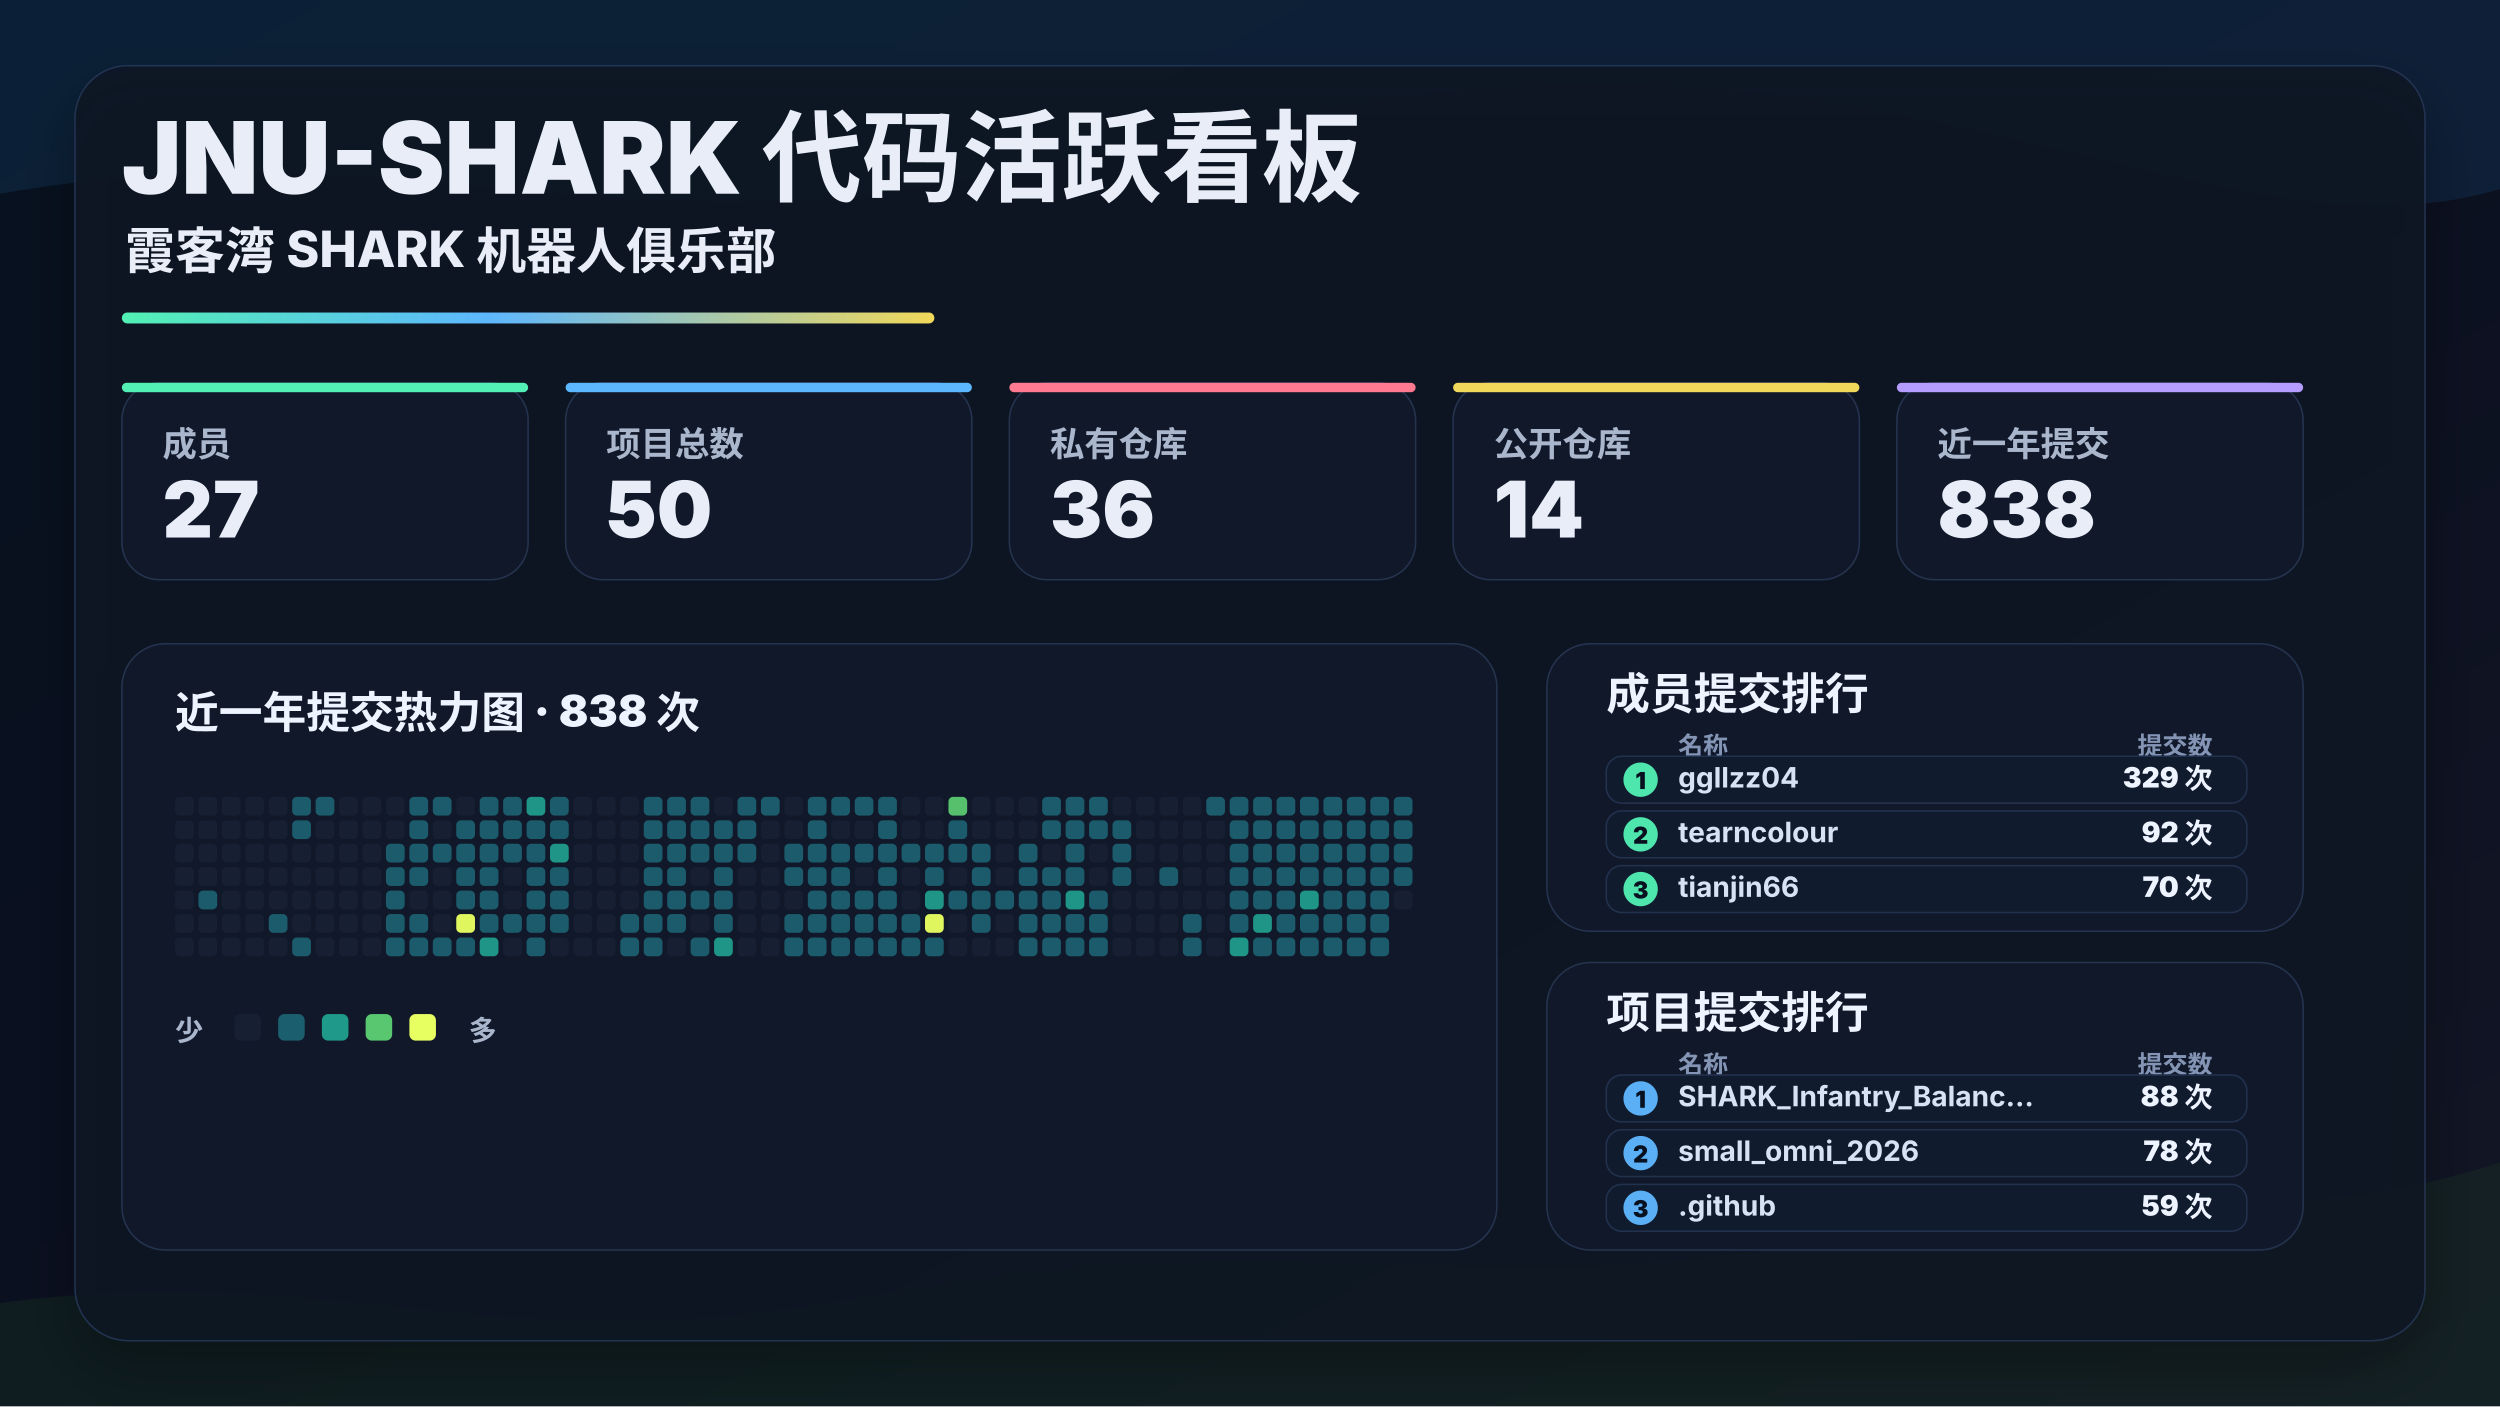
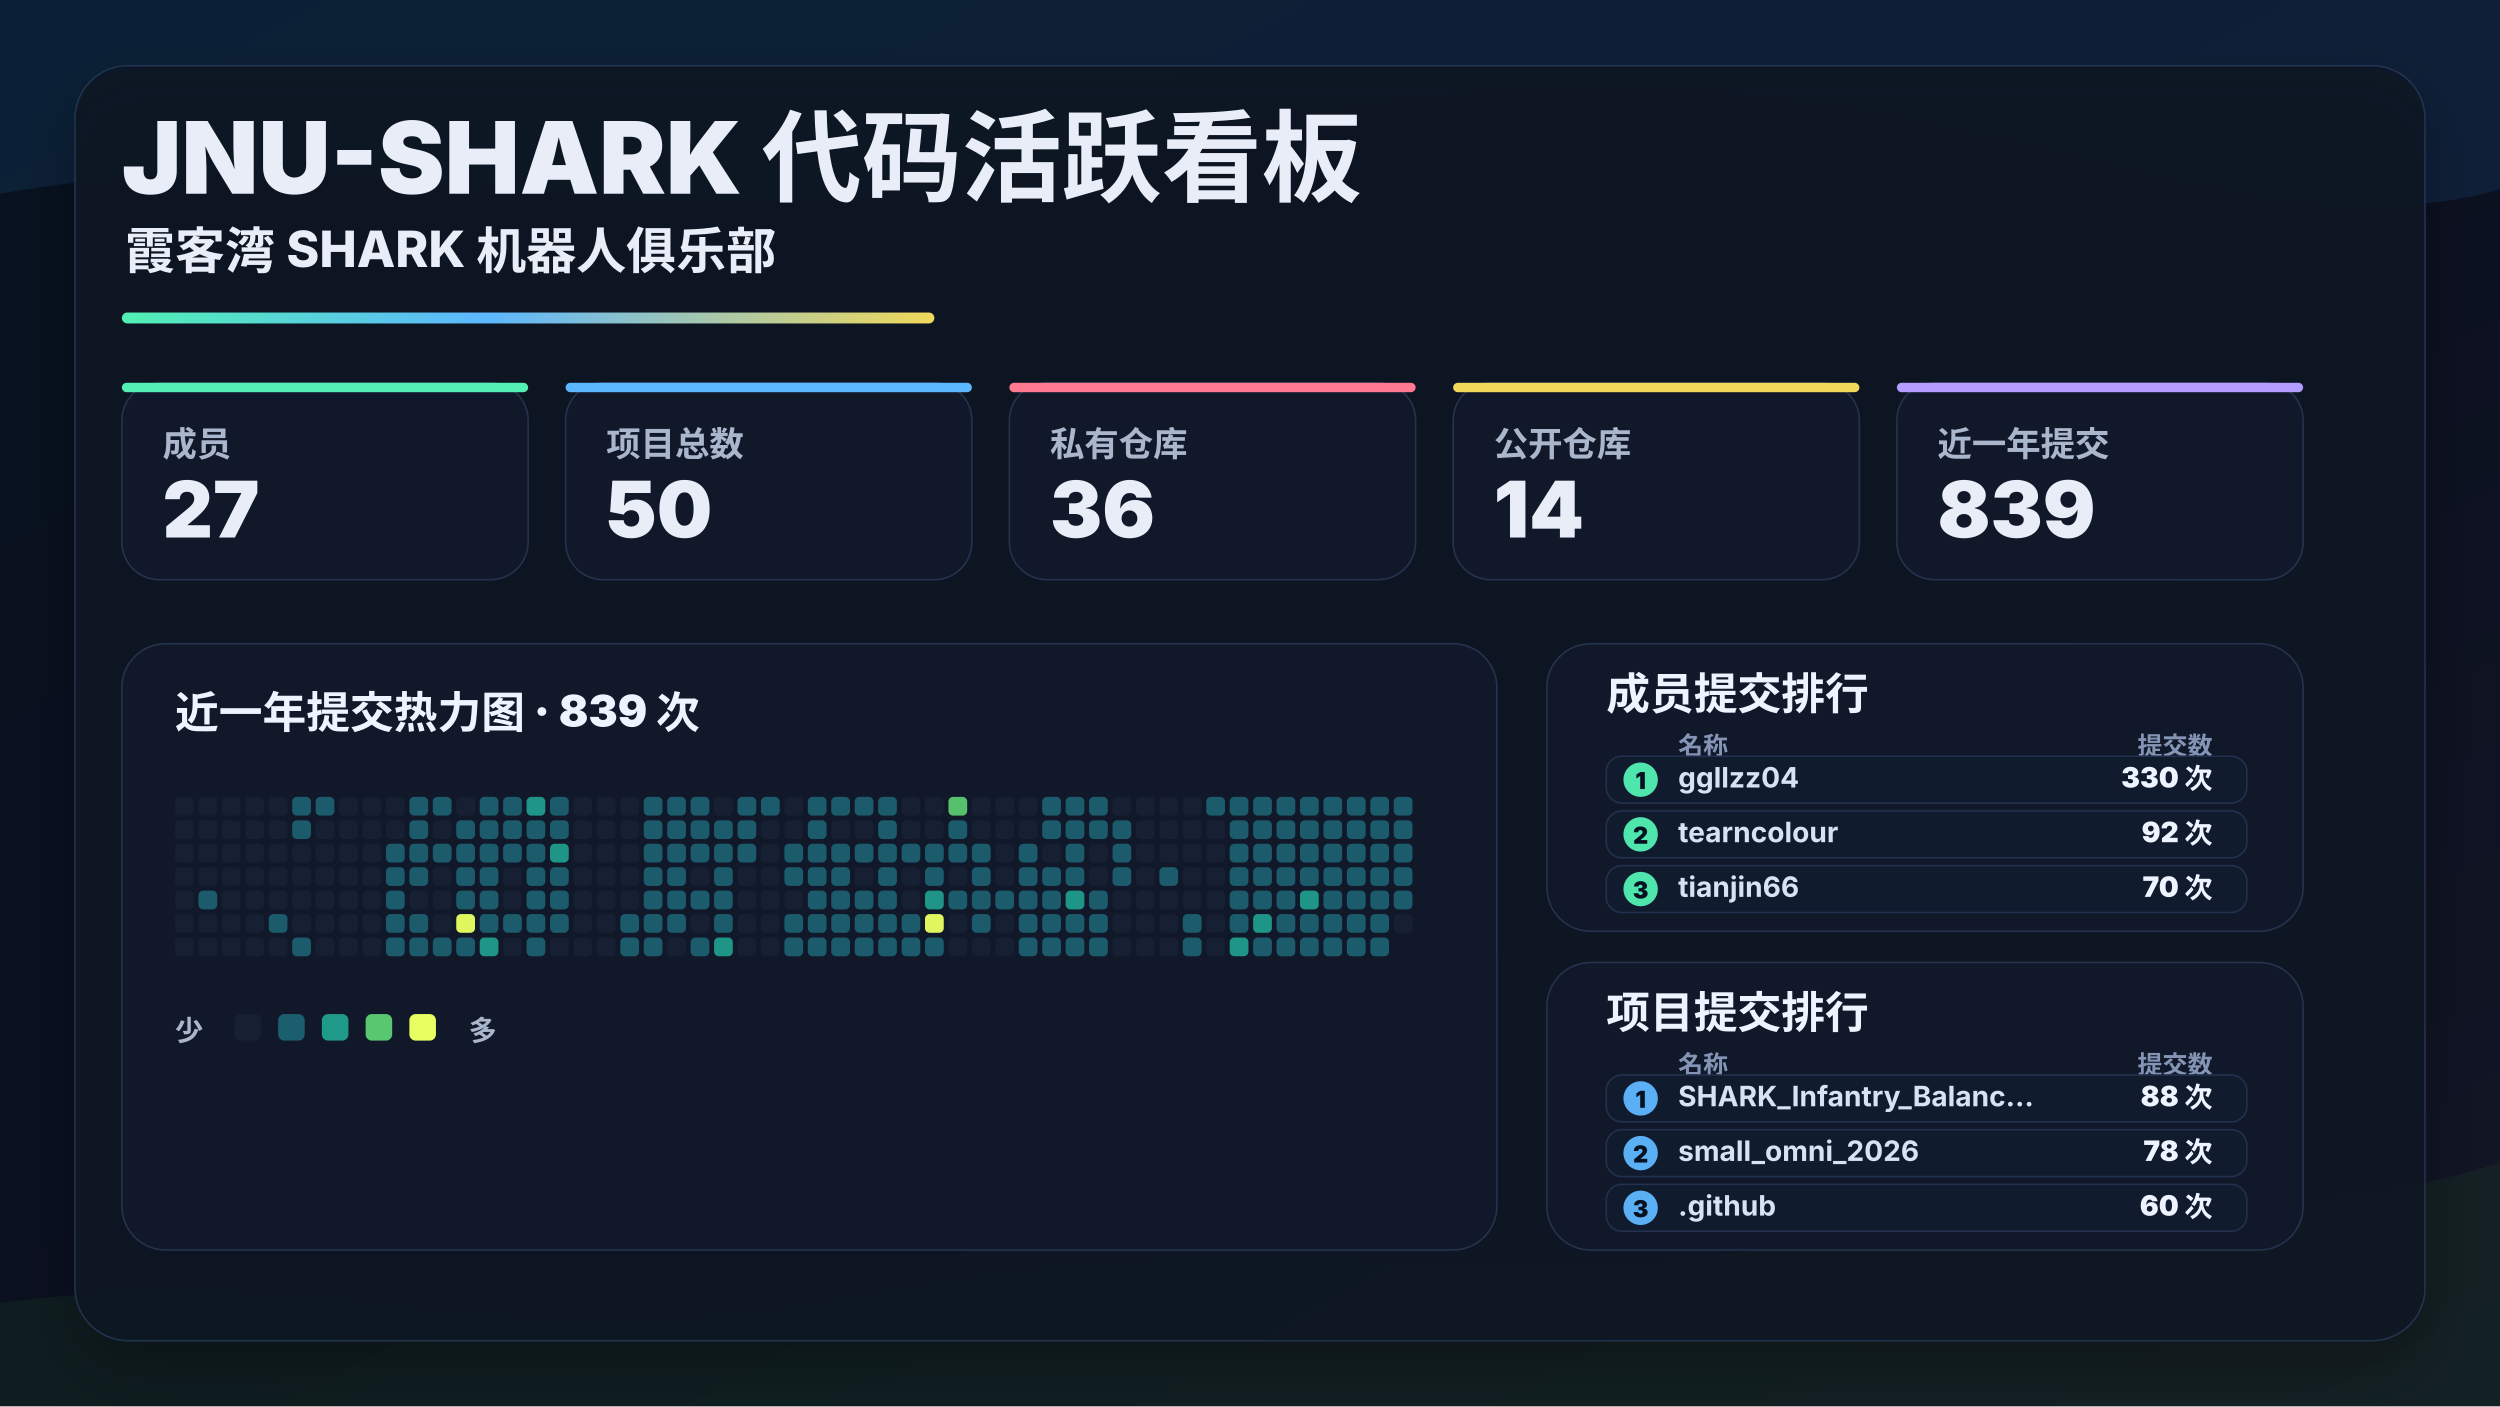
<svg xmlns="http://www.w3.org/2000/svg" width="1600" height="900" viewBox="0 0 1600 900" role="img" aria-labelledby="title desc">
  <defs>
    <linearGradient id="bg" x1="0" y1="0" x2="1" y2="1">
      <stop offset="0" stop-color="#07111f" />
      <stop offset="0.52" stop-color="#0b1020" />
      <stop offset="1" stop-color="#131625" />
    </linearGradient>
    <linearGradient id="hero" x1="0" y1="0" x2="1" y2="0">
      <stop offset="0" stop-color="#52f0b4" />
      <stop offset="0.45" stop-color="#5db7ff" />
      <stop offset="1" stop-color="#f0d85a" />
    </linearGradient>
    <filter id="softShadow" x="-10%" y="-10%" width="120%" height="120%">
      <feDropShadow dx="0" dy="18" stdDeviation="18" flood-color="#000000" flood-opacity="0.32" />
    </filter>
  </defs>
  <style>
    text { font-family: Inter, ui-sans-serif, system-ui, -apple-system, BlinkMacSystemFont, "Segoe UI", "PingFang SC", "Microsoft YaHei", sans-serif; fill: #e8edf7; }
    .title { font-size: 64px; font-weight: 900; letter-spacing: 0; }
    .subtitle { font-size: 32px; font-weight: 780; fill: #e8edf7; }
    .label { font-size: 22px; fill: #aab6cc; font-weight: 760; }
    .stat { font-size: 50px; font-weight: 900; }
    .section-title { font-size: 28px; font-weight: 860; fill: #eef4ff; }
    .table-head { font-size: 16px; fill: #8494b4; font-weight: 720; }
    .row-name { font-size: 18px; fill: #d7e2f4; font-weight: 720; }
    .row-value { font-size: 18px; fill: #eef4ff; font-weight: 860; }
    .rank { font-size: 15px; fill: #07111f; font-weight: 900; }
    .tiny { font-size: 18px; fill: #aab6cc; font-weight: 620; }
  </style>
  <rect width="1600" height="900" fill="url(#bg)" />
  <path d="M0 124 C250 80 385 160 620 114 C860 67 982 28 1220 74 C1392 108 1495 152 1600 121 L1600 0 L0 0 Z" fill="#12385c" opacity="0.38" />
  <path d="M0 834 C216 805 318 875 553 830 C835 776 935 837 1160 794 C1350 758 1464 789 1600 744 L1600 900 L0 900 Z" fill="#173622" opacity="0.36" />
  <g filter="url(#softShadow)">
    <rect x="48" y="42" width="1504" height="816" rx="34" fill="#0b1324" opacity="0.88" stroke="#263654" />
  </g>
  <text x="78" y="124" class="title">JNU-SHARK 代码活跃看板</text>
  <text x="80" y="172" class="subtitle">霞客湾 SHARK 机器人俱乐部</text>
  <rect x="78" y="200" width="520" height="7" rx="3.5" fill="url(#hero)" />
  <g>
    <rect x="78" y="245" width="260" height="126" rx="24" fill="#10182a" stroke="#25334f" />
    <rect x="78" y="245" width="260" height="6" rx="3" fill="#52f0b4" />
    <text x="104" y="292" class="label">成员</text>
    <text x="104" y="344" class="stat">27</text>
  </g>
  <g>
    <rect x="362" y="245" width="260" height="126" rx="24" fill="#10182a" stroke="#25334f" />
    <rect x="362" y="245" width="260" height="6" rx="3" fill="#5db7ff" />
    <text x="388" y="292" class="label">项目总数</text>
    <text x="388" y="344" class="stat">50</text>
  </g>
  <g>
    <rect x="646" y="245" width="260" height="126" rx="24" fill="#10182a" stroke="#25334f" />
    <rect x="646" y="245" width="260" height="6" rx="3" fill="#ff7a90" />
    <text x="672" y="292" class="label">私有仓库</text>
    <text x="672" y="344" class="stat">36</text>
  </g>
  <g>
    <rect x="930" y="245" width="260" height="126" rx="24" fill="#10182a" stroke="#25334f" />
    <rect x="930" y="245" width="260" height="6" rx="3" fill="#f0d85a" />
    <text x="956" y="292" class="label">公开仓库</text>
    <text x="956" y="344" class="stat">14</text>
  </g>
  <g>
    <rect x="1214" y="245" width="260" height="126" rx="24" fill="#10182a" stroke="#25334f" />
    <rect x="1214" y="245" width="260" height="6" rx="3" fill="#b59cff" />
    <text x="1240" y="292" class="label">近一年提交</text>
-     <text x="1240" y="344" class="stat">838</text>
+     <text x="1240" y="344" class="stat">839</text>
  </g>
  <rect x="78" y="412" width="880" height="388" rx="28" fill="#10182a" stroke="#25334f" />
-   <text x="112" y="466" class="section-title">近一年提交热力图 · 838 次</text>
+   <text x="112" y="466" class="section-title">近一年提交热力图 · 839 次</text>
  <rect x="112" y="510" width="12" height="12" rx="3" fill="#172033" opacity="0.96" />
  <rect x="112" y="525" width="12" height="12" rx="3" fill="#172033" opacity="0.96" />
  <rect x="112" y="540" width="12" height="12" rx="3" fill="#172033" opacity="0.96" />
  <rect x="112" y="555" width="12" height="12" rx="3" fill="#172033" opacity="0.96" />
  <rect x="112" y="570" width="12" height="12" rx="3" fill="#172033" opacity="0.96" />
  <rect x="112" y="585" width="12" height="12" rx="3" fill="#172033" opacity="0.96" />
  <rect x="112" y="600" width="12" height="12" rx="3" fill="#172033" opacity="0.96" />
  <rect x="127" y="510" width="12" height="12" rx="3" fill="#172033" opacity="0.96" />
  <rect x="127" y="525" width="12" height="12" rx="3" fill="#172033" opacity="0.96" />
  <rect x="127" y="540" width="12" height="12" rx="3" fill="#172033" opacity="0.96" />
  <rect x="127" y="555" width="12" height="12" rx="3" fill="#172033" opacity="0.96" />
  <rect x="127" y="570" width="12" height="12" rx="3" fill="#1b5e6d" opacity="0.96" />
  <rect x="127" y="585" width="12" height="12" rx="3" fill="#172033" opacity="0.96" />
  <rect x="127" y="600" width="12" height="12" rx="3" fill="#172033" opacity="0.96" />
  <rect x="142" y="510" width="12" height="12" rx="3" fill="#172033" opacity="0.96" />
  <rect x="142" y="525" width="12" height="12" rx="3" fill="#172033" opacity="0.96" />
  <rect x="142" y="540" width="12" height="12" rx="3" fill="#172033" opacity="0.96" />
  <rect x="142" y="555" width="12" height="12" rx="3" fill="#172033" opacity="0.96" />
  <rect x="142" y="570" width="12" height="12" rx="3" fill="#172033" opacity="0.96" />
  <rect x="142" y="585" width="12" height="12" rx="3" fill="#172033" opacity="0.96" />
  <rect x="142" y="600" width="12" height="12" rx="3" fill="#172033" opacity="0.96" />
  <rect x="157" y="510" width="12" height="12" rx="3" fill="#172033" opacity="0.96" />
  <rect x="157" y="525" width="12" height="12" rx="3" fill="#172033" opacity="0.96" />
  <rect x="157" y="540" width="12" height="12" rx="3" fill="#172033" opacity="0.96" />
  <rect x="157" y="555" width="12" height="12" rx="3" fill="#172033" opacity="0.96" />
  <rect x="157" y="570" width="12" height="12" rx="3" fill="#172033" opacity="0.96" />
  <rect x="157" y="585" width="12" height="12" rx="3" fill="#172033" opacity="0.96" />
  <rect x="157" y="600" width="12" height="12" rx="3" fill="#172033" opacity="0.96" />
  <rect x="172" y="510" width="12" height="12" rx="3" fill="#172033" opacity="0.96" />
  <rect x="172" y="525" width="12" height="12" rx="3" fill="#172033" opacity="0.96" />
  <rect x="172" y="540" width="12" height="12" rx="3" fill="#172033" opacity="0.96" />
  <rect x="172" y="555" width="12" height="12" rx="3" fill="#172033" opacity="0.96" />
  <rect x="172" y="570" width="12" height="12" rx="3" fill="#172033" opacity="0.96" />
  <rect x="172" y="585" width="12" height="12" rx="3" fill="#1b5e6d" opacity="0.96" />
  <rect x="172" y="600" width="12" height="12" rx="3" fill="#172033" opacity="0.96" />
  <rect x="187" y="510" width="12" height="12" rx="3" fill="#1b5e6d" opacity="0.96" />
  <rect x="187" y="525" width="12" height="12" rx="3" fill="#1b5e6d" opacity="0.96" />
  <rect x="187" y="540" width="12" height="12" rx="3" fill="#172033" opacity="0.96" />
  <rect x="187" y="555" width="12" height="12" rx="3" fill="#172033" opacity="0.96" />
  <rect x="187" y="570" width="12" height="12" rx="3" fill="#172033" opacity="0.96" />
  <rect x="187" y="585" width="12" height="12" rx="3" fill="#172033" opacity="0.96" />
  <rect x="187" y="600" width="12" height="12" rx="3" fill="#1b5e6d" opacity="0.96" />
  <rect x="202" y="510" width="12" height="12" rx="3" fill="#1b5e6d" opacity="0.96" />
  <rect x="202" y="525" width="12" height="12" rx="3" fill="#172033" opacity="0.96" />
  <rect x="202" y="540" width="12" height="12" rx="3" fill="#172033" opacity="0.96" />
  <rect x="202" y="555" width="12" height="12" rx="3" fill="#172033" opacity="0.96" />
  <rect x="202" y="570" width="12" height="12" rx="3" fill="#172033" opacity="0.96" />
  <rect x="202" y="585" width="12" height="12" rx="3" fill="#172033" opacity="0.96" />
  <rect x="202" y="600" width="12" height="12" rx="3" fill="#172033" opacity="0.96" />
  <rect x="217" y="510" width="12" height="12" rx="3" fill="#172033" opacity="0.96" />
  <rect x="217" y="525" width="12" height="12" rx="3" fill="#172033" opacity="0.96" />
  <rect x="217" y="540" width="12" height="12" rx="3" fill="#172033" opacity="0.96" />
  <rect x="217" y="555" width="12" height="12" rx="3" fill="#172033" opacity="0.96" />
  <rect x="217" y="570" width="12" height="12" rx="3" fill="#172033" opacity="0.96" />
  <rect x="217" y="585" width="12" height="12" rx="3" fill="#172033" opacity="0.96" />
  <rect x="217" y="600" width="12" height="12" rx="3" fill="#172033" opacity="0.96" />
  <rect x="232" y="510" width="12" height="12" rx="3" fill="#172033" opacity="0.96" />
  <rect x="232" y="525" width="12" height="12" rx="3" fill="#172033" opacity="0.96" />
  <rect x="232" y="540" width="12" height="12" rx="3" fill="#172033" opacity="0.96" />
  <rect x="232" y="555" width="12" height="12" rx="3" fill="#172033" opacity="0.96" />
  <rect x="232" y="570" width="12" height="12" rx="3" fill="#172033" opacity="0.96" />
  <rect x="232" y="585" width="12" height="12" rx="3" fill="#172033" opacity="0.96" />
  <rect x="232" y="600" width="12" height="12" rx="3" fill="#172033" opacity="0.96" />
  <rect x="247" y="510" width="12" height="12" rx="3" fill="#172033" opacity="0.96" />
  <rect x="247" y="525" width="12" height="12" rx="3" fill="#172033" opacity="0.96" />
  <rect x="247" y="540" width="12" height="12" rx="3" fill="#1b5e6d" opacity="0.96" />
  <rect x="247" y="555" width="12" height="12" rx="3" fill="#1b5e6d" opacity="0.96" />
  <rect x="247" y="570" width="12" height="12" rx="3" fill="#1b5e6d" opacity="0.96" />
  <rect x="247" y="585" width="12" height="12" rx="3" fill="#1b5e6d" opacity="0.96" />
  <rect x="247" y="600" width="12" height="12" rx="3" fill="#1b5e6d" opacity="0.96" />
  <rect x="262" y="510" width="12" height="12" rx="3" fill="#1b5e6d" opacity="0.96" />
  <rect x="262" y="525" width="12" height="12" rx="3" fill="#1b5e6d" opacity="0.96" />
  <rect x="262" y="540" width="12" height="12" rx="3" fill="#1b5e6d" opacity="0.96" />
  <rect x="262" y="555" width="12" height="12" rx="3" fill="#1b5e6d" opacity="0.96" />
  <rect x="262" y="570" width="12" height="12" rx="3" fill="#172033" opacity="0.96" />
  <rect x="262" y="585" width="12" height="12" rx="3" fill="#1b5e6d" opacity="0.96" />
  <rect x="262" y="600" width="12" height="12" rx="3" fill="#1b5e6d" opacity="0.96" />
  <rect x="277" y="510" width="12" height="12" rx="3" fill="#1b5e6d" opacity="0.96" />
  <rect x="277" y="525" width="12" height="12" rx="3" fill="#172033" opacity="0.96" />
  <rect x="277" y="540" width="12" height="12" rx="3" fill="#1b5e6d" opacity="0.96" />
  <rect x="277" y="555" width="12" height="12" rx="3" fill="#172033" opacity="0.96" />
  <rect x="277" y="570" width="12" height="12" rx="3" fill="#172033" opacity="0.96" />
  <rect x="277" y="585" width="12" height="12" rx="3" fill="#172033" opacity="0.96" />
  <rect x="277" y="600" width="12" height="12" rx="3" fill="#1b5e6d" opacity="0.96" />
  <rect x="292" y="510" width="12" height="12" rx="3" fill="#172033" opacity="0.96" />
  <rect x="292" y="525" width="12" height="12" rx="3" fill="#1b5e6d" opacity="0.96" />
  <rect x="292" y="540" width="12" height="12" rx="3" fill="#1b5e6d" opacity="0.96" />
  <rect x="292" y="555" width="12" height="12" rx="3" fill="#1b5e6d" opacity="0.96" />
  <rect x="292" y="570" width="12" height="12" rx="3" fill="#1b5e6d" opacity="0.96" />
  <rect x="292" y="585" width="12" height="12" rx="3" fill="#e7ff61" opacity="0.96" />
  <rect x="292" y="600" width="12" height="12" rx="3" fill="#1b5e6d" opacity="0.96" />
  <rect x="307" y="510" width="12" height="12" rx="3" fill="#1b5e6d" opacity="0.96" />
  <rect x="307" y="525" width="12" height="12" rx="3" fill="#1b5e6d" opacity="0.96" />
  <rect x="307" y="540" width="12" height="12" rx="3" fill="#1b5e6d" opacity="0.96" />
  <rect x="307" y="555" width="12" height="12" rx="3" fill="#1b5e6d" opacity="0.96" />
  <rect x="307" y="570" width="12" height="12" rx="3" fill="#1b5e6d" opacity="0.96" />
  <rect x="307" y="585" width="12" height="12" rx="3" fill="#1b5e6d" opacity="0.96" />
  <rect x="307" y="600" width="12" height="12" rx="3" fill="#1f9a8a" opacity="0.96" />
  <rect x="322" y="510" width="12" height="12" rx="3" fill="#1b5e6d" opacity="0.96" />
  <rect x="322" y="525" width="12" height="12" rx="3" fill="#1b5e6d" opacity="0.96" />
  <rect x="322" y="540" width="12" height="12" rx="3" fill="#1b5e6d" opacity="0.96" />
  <rect x="322" y="555" width="12" height="12" rx="3" fill="#172033" opacity="0.96" />
  <rect x="322" y="570" width="12" height="12" rx="3" fill="#172033" opacity="0.96" />
  <rect x="322" y="585" width="12" height="12" rx="3" fill="#1b5e6d" opacity="0.96" />
  <rect x="322" y="600" width="12" height="12" rx="3" fill="#172033" opacity="0.96" />
  <rect x="337" y="510" width="12" height="12" rx="3" fill="#1f9a8a" opacity="0.96" />
  <rect x="337" y="525" width="12" height="12" rx="3" fill="#1b5e6d" opacity="0.96" />
  <rect x="337" y="540" width="12" height="12" rx="3" fill="#1b5e6d" opacity="0.96" />
  <rect x="337" y="555" width="12" height="12" rx="3" fill="#1b5e6d" opacity="0.96" />
  <rect x="337" y="570" width="12" height="12" rx="3" fill="#1b5e6d" opacity="0.96" />
  <rect x="337" y="585" width="12" height="12" rx="3" fill="#1b5e6d" opacity="0.96" />
  <rect x="337" y="600" width="12" height="12" rx="3" fill="#1b5e6d" opacity="0.96" />
  <rect x="352" y="510" width="12" height="12" rx="3" fill="#1b5e6d" opacity="0.96" />
  <rect x="352" y="525" width="12" height="12" rx="3" fill="#1b5e6d" opacity="0.96" />
  <rect x="352" y="540" width="12" height="12" rx="3" fill="#1f9a8a" opacity="0.96" />
  <rect x="352" y="555" width="12" height="12" rx="3" fill="#1b5e6d" opacity="0.96" />
  <rect x="352" y="570" width="12" height="12" rx="3" fill="#1b5e6d" opacity="0.96" />
  <rect x="352" y="585" width="12" height="12" rx="3" fill="#1b5e6d" opacity="0.96" />
  <rect x="352" y="600" width="12" height="12" rx="3" fill="#172033" opacity="0.96" />
  <rect x="367" y="510" width="12" height="12" rx="3" fill="#172033" opacity="0.96" />
  <rect x="367" y="525" width="12" height="12" rx="3" fill="#172033" opacity="0.96" />
  <rect x="367" y="540" width="12" height="12" rx="3" fill="#172033" opacity="0.96" />
  <rect x="367" y="555" width="12" height="12" rx="3" fill="#172033" opacity="0.96" />
  <rect x="367" y="570" width="12" height="12" rx="3" fill="#172033" opacity="0.96" />
  <rect x="367" y="585" width="12" height="12" rx="3" fill="#172033" opacity="0.96" />
  <rect x="367" y="600" width="12" height="12" rx="3" fill="#172033" opacity="0.96" />
  <rect x="382" y="510" width="12" height="12" rx="3" fill="#172033" opacity="0.96" />
  <rect x="382" y="525" width="12" height="12" rx="3" fill="#172033" opacity="0.96" />
  <rect x="382" y="540" width="12" height="12" rx="3" fill="#172033" opacity="0.96" />
  <rect x="382" y="555" width="12" height="12" rx="3" fill="#172033" opacity="0.96" />
  <rect x="382" y="570" width="12" height="12" rx="3" fill="#172033" opacity="0.96" />
  <rect x="382" y="585" width="12" height="12" rx="3" fill="#172033" opacity="0.96" />
  <rect x="382" y="600" width="12" height="12" rx="3" fill="#172033" opacity="0.96" />
  <rect x="397" y="510" width="12" height="12" rx="3" fill="#172033" opacity="0.96" />
  <rect x="397" y="525" width="12" height="12" rx="3" fill="#172033" opacity="0.96" />
  <rect x="397" y="540" width="12" height="12" rx="3" fill="#172033" opacity="0.96" />
  <rect x="397" y="555" width="12" height="12" rx="3" fill="#172033" opacity="0.96" />
  <rect x="397" y="570" width="12" height="12" rx="3" fill="#172033" opacity="0.96" />
  <rect x="397" y="585" width="12" height="12" rx="3" fill="#1b5e6d" opacity="0.96" />
  <rect x="397" y="600" width="12" height="12" rx="3" fill="#1b5e6d" opacity="0.96" />
  <rect x="412" y="510" width="12" height="12" rx="3" fill="#1b5e6d" opacity="0.96" />
  <rect x="412" y="525" width="12" height="12" rx="3" fill="#1b5e6d" opacity="0.96" />
  <rect x="412" y="540" width="12" height="12" rx="3" fill="#1b5e6d" opacity="0.96" />
  <rect x="412" y="555" width="12" height="12" rx="3" fill="#1b5e6d" opacity="0.96" />
  <rect x="412" y="570" width="12" height="12" rx="3" fill="#1b5e6d" opacity="0.96" />
  <rect x="412" y="585" width="12" height="12" rx="3" fill="#1b5e6d" opacity="0.96" />
  <rect x="412" y="600" width="12" height="12" rx="3" fill="#1b5e6d" opacity="0.96" />
  <rect x="427" y="510" width="12" height="12" rx="3" fill="#1b5e6d" opacity="0.96" />
  <rect x="427" y="525" width="12" height="12" rx="3" fill="#1b5e6d" opacity="0.96" />
  <rect x="427" y="540" width="12" height="12" rx="3" fill="#1b5e6d" opacity="0.96" />
  <rect x="427" y="555" width="12" height="12" rx="3" fill="#1b5e6d" opacity="0.96" />
  <rect x="427" y="570" width="12" height="12" rx="3" fill="#1b5e6d" opacity="0.96" />
  <rect x="427" y="585" width="12" height="12" rx="3" fill="#1b5e6d" opacity="0.96" />
  <rect x="427" y="600" width="12" height="12" rx="3" fill="#172033" opacity="0.96" />
  <rect x="442" y="510" width="12" height="12" rx="3" fill="#1b5e6d" opacity="0.96" />
  <rect x="442" y="525" width="12" height="12" rx="3" fill="#1b5e6d" opacity="0.96" />
  <rect x="442" y="540" width="12" height="12" rx="3" fill="#1b5e6d" opacity="0.96" />
  <rect x="442" y="555" width="12" height="12" rx="3" fill="#172033" opacity="0.96" />
  <rect x="442" y="570" width="12" height="12" rx="3" fill="#1b5e6d" opacity="0.96" />
  <rect x="442" y="585" width="12" height="12" rx="3" fill="#172033" opacity="0.96" />
  <rect x="442" y="600" width="12" height="12" rx="3" fill="#1b5e6d" opacity="0.96" />
  <rect x="457" y="510" width="12" height="12" rx="3" fill="#172033" opacity="0.96" />
  <rect x="457" y="525" width="12" height="12" rx="3" fill="#1b5e6d" opacity="0.96" />
  <rect x="457" y="540" width="12" height="12" rx="3" fill="#1b5e6d" opacity="0.96" />
  <rect x="457" y="555" width="12" height="12" rx="3" fill="#1b5e6d" opacity="0.96" />
  <rect x="457" y="570" width="12" height="12" rx="3" fill="#1b5e6d" opacity="0.96" />
  <rect x="457" y="585" width="12" height="12" rx="3" fill="#1b5e6d" opacity="0.96" />
  <rect x="457" y="600" width="12" height="12" rx="3" fill="#1f9a8a" opacity="0.96" />
  <rect x="472" y="510" width="12" height="12" rx="3" fill="#1b5e6d" opacity="0.96" />
  <rect x="472" y="525" width="12" height="12" rx="3" fill="#1b5e6d" opacity="0.96" />
  <rect x="472" y="540" width="12" height="12" rx="3" fill="#1b5e6d" opacity="0.96" />
  <rect x="472" y="555" width="12" height="12" rx="3" fill="#172033" opacity="0.96" />
  <rect x="472" y="570" width="12" height="12" rx="3" fill="#172033" opacity="0.96" />
  <rect x="472" y="585" width="12" height="12" rx="3" fill="#172033" opacity="0.96" />
  <rect x="472" y="600" width="12" height="12" rx="3" fill="#172033" opacity="0.96" />
  <rect x="487" y="510" width="12" height="12" rx="3" fill="#1b5e6d" opacity="0.96" />
  <rect x="487" y="525" width="12" height="12" rx="3" fill="#172033" opacity="0.96" />
  <rect x="487" y="540" width="12" height="12" rx="3" fill="#172033" opacity="0.96" />
  <rect x="487" y="555" width="12" height="12" rx="3" fill="#172033" opacity="0.96" />
  <rect x="487" y="570" width="12" height="12" rx="3" fill="#172033" opacity="0.96" />
  <rect x="487" y="585" width="12" height="12" rx="3" fill="#172033" opacity="0.96" />
  <rect x="487" y="600" width="12" height="12" rx="3" fill="#172033" opacity="0.96" />
  <rect x="502" y="510" width="12" height="12" rx="3" fill="#172033" opacity="0.96" />
  <rect x="502" y="525" width="12" height="12" rx="3" fill="#172033" opacity="0.96" />
  <rect x="502" y="540" width="12" height="12" rx="3" fill="#1b5e6d" opacity="0.96" />
  <rect x="502" y="555" width="12" height="12" rx="3" fill="#1b5e6d" opacity="0.96" />
  <rect x="502" y="570" width="12" height="12" rx="3" fill="#172033" opacity="0.96" />
  <rect x="502" y="585" width="12" height="12" rx="3" fill="#1b5e6d" opacity="0.96" />
  <rect x="502" y="600" width="12" height="12" rx="3" fill="#1b5e6d" opacity="0.96" />
  <rect x="517" y="510" width="12" height="12" rx="3" fill="#1b5e6d" opacity="0.96" />
  <rect x="517" y="525" width="12" height="12" rx="3" fill="#1b5e6d" opacity="0.96" />
  <rect x="517" y="540" width="12" height="12" rx="3" fill="#1b5e6d" opacity="0.96" />
  <rect x="517" y="555" width="12" height="12" rx="3" fill="#1b5e6d" opacity="0.96" />
  <rect x="517" y="570" width="12" height="12" rx="3" fill="#1b5e6d" opacity="0.96" />
  <rect x="517" y="585" width="12" height="12" rx="3" fill="#1b5e6d" opacity="0.96" />
  <rect x="517" y="600" width="12" height="12" rx="3" fill="#1b5e6d" opacity="0.96" />
  <rect x="532" y="510" width="12" height="12" rx="3" fill="#1b5e6d" opacity="0.96" />
  <rect x="532" y="525" width="12" height="12" rx="3" fill="#172033" opacity="0.96" />
  <rect x="532" y="540" width="12" height="12" rx="3" fill="#1b5e6d" opacity="0.96" />
  <rect x="532" y="555" width="12" height="12" rx="3" fill="#1b5e6d" opacity="0.96" />
  <rect x="532" y="570" width="12" height="12" rx="3" fill="#1b5e6d" opacity="0.96" />
  <rect x="532" y="585" width="12" height="12" rx="3" fill="#1b5e6d" opacity="0.96" />
  <rect x="532" y="600" width="12" height="12" rx="3" fill="#1b5e6d" opacity="0.96" />
  <rect x="547" y="510" width="12" height="12" rx="3" fill="#1b5e6d" opacity="0.96" />
  <rect x="547" y="525" width="12" height="12" rx="3" fill="#172033" opacity="0.96" />
  <rect x="547" y="540" width="12" height="12" rx="3" fill="#1b5e6d" opacity="0.96" />
  <rect x="547" y="555" width="12" height="12" rx="3" fill="#172033" opacity="0.96" />
  <rect x="547" y="570" width="12" height="12" rx="3" fill="#1b5e6d" opacity="0.96" />
  <rect x="547" y="585" width="12" height="12" rx="3" fill="#1b5e6d" opacity="0.96" />
  <rect x="547" y="600" width="12" height="12" rx="3" fill="#1b5e6d" opacity="0.96" />
  <rect x="562" y="510" width="12" height="12" rx="3" fill="#1b5e6d" opacity="0.96" />
  <rect x="562" y="525" width="12" height="12" rx="3" fill="#1b5e6d" opacity="0.96" />
  <rect x="562" y="540" width="12" height="12" rx="3" fill="#1b5e6d" opacity="0.96" />
  <rect x="562" y="555" width="12" height="12" rx="3" fill="#1b5e6d" opacity="0.96" />
  <rect x="562" y="570" width="12" height="12" rx="3" fill="#1b5e6d" opacity="0.96" />
  <rect x="562" y="585" width="12" height="12" rx="3" fill="#1b5e6d" opacity="0.96" />
  <rect x="562" y="600" width="12" height="12" rx="3" fill="#1b5e6d" opacity="0.96" />
  <rect x="577" y="510" width="12" height="12" rx="3" fill="#172033" opacity="0.96" />
  <rect x="577" y="525" width="12" height="12" rx="3" fill="#172033" opacity="0.96" />
  <rect x="577" y="540" width="12" height="12" rx="3" fill="#1b5e6d" opacity="0.96" />
  <rect x="577" y="555" width="12" height="12" rx="3" fill="#172033" opacity="0.96" />
  <rect x="577" y="570" width="12" height="12" rx="3" fill="#172033" opacity="0.96" />
  <rect x="577" y="585" width="12" height="12" rx="3" fill="#1b5e6d" opacity="0.96" />
  <rect x="577" y="600" width="12" height="12" rx="3" fill="#1b5e6d" opacity="0.96" />
  <rect x="592" y="510" width="12" height="12" rx="3" fill="#172033" opacity="0.96" />
  <rect x="592" y="525" width="12" height="12" rx="3" fill="#172033" opacity="0.96" />
  <rect x="592" y="540" width="12" height="12" rx="3" fill="#1b5e6d" opacity="0.96" />
  <rect x="592" y="555" width="12" height="12" rx="3" fill="#1b5e6d" opacity="0.96" />
  <rect x="592" y="570" width="12" height="12" rx="3" fill="#1f9a8a" opacity="0.96" />
  <rect x="592" y="585" width="12" height="12" rx="3" fill="#e7ff61" opacity="0.96" />
  <rect x="592" y="600" width="12" height="12" rx="3" fill="#1b5e6d" opacity="0.96" />
  <rect x="607" y="510" width="12" height="12" rx="3" fill="#58c76f" opacity="0.96" />
  <rect x="607" y="525" width="12" height="12" rx="3" fill="#1b5e6d" opacity="0.96" />
  <rect x="607" y="540" width="12" height="12" rx="3" fill="#1b5e6d" opacity="0.96" />
  <rect x="607" y="555" width="12" height="12" rx="3" fill="#172033" opacity="0.96" />
  <rect x="607" y="570" width="12" height="12" rx="3" fill="#1b5e6d" opacity="0.96" />
  <rect x="607" y="585" width="12" height="12" rx="3" fill="#172033" opacity="0.96" />
  <rect x="607" y="600" width="12" height="12" rx="3" fill="#172033" opacity="0.96" />
  <rect x="622" y="510" width="12" height="12" rx="3" fill="#172033" opacity="0.96" />
  <rect x="622" y="525" width="12" height="12" rx="3" fill="#172033" opacity="0.96" />
  <rect x="622" y="540" width="12" height="12" rx="3" fill="#1b5e6d" opacity="0.96" />
  <rect x="622" y="555" width="12" height="12" rx="3" fill="#1b5e6d" opacity="0.96" />
  <rect x="622" y="570" width="12" height="12" rx="3" fill="#1b5e6d" opacity="0.96" />
  <rect x="622" y="585" width="12" height="12" rx="3" fill="#1b5e6d" opacity="0.96" />
  <rect x="622" y="600" width="12" height="12" rx="3" fill="#172033" opacity="0.96" />
  <rect x="637" y="510" width="12" height="12" rx="3" fill="#172033" opacity="0.96" />
  <rect x="637" y="525" width="12" height="12" rx="3" fill="#172033" opacity="0.96" />
  <rect x="637" y="540" width="12" height="12" rx="3" fill="#172033" opacity="0.96" />
  <rect x="637" y="555" width="12" height="12" rx="3" fill="#172033" opacity="0.96" />
  <rect x="637" y="570" width="12" height="12" rx="3" fill="#1b5e6d" opacity="0.96" />
  <rect x="637" y="585" width="12" height="12" rx="3" fill="#172033" opacity="0.96" />
  <rect x="637" y="600" width="12" height="12" rx="3" fill="#172033" opacity="0.96" />
  <rect x="652" y="510" width="12" height="12" rx="3" fill="#172033" opacity="0.96" />
  <rect x="652" y="525" width="12" height="12" rx="3" fill="#172033" opacity="0.96" />
  <rect x="652" y="540" width="12" height="12" rx="3" fill="#1b5e6d" opacity="0.96" />
  <rect x="652" y="555" width="12" height="12" rx="3" fill="#1b5e6d" opacity="0.96" />
  <rect x="652" y="570" width="12" height="12" rx="3" fill="#1b5e6d" opacity="0.96" />
  <rect x="652" y="585" width="12" height="12" rx="3" fill="#1b5e6d" opacity="0.96" />
  <rect x="652" y="600" width="12" height="12" rx="3" fill="#1b5e6d" opacity="0.96" />
  <rect x="667" y="510" width="12" height="12" rx="3" fill="#1b5e6d" opacity="0.96" />
  <rect x="667" y="525" width="12" height="12" rx="3" fill="#1b5e6d" opacity="0.96" />
  <rect x="667" y="540" width="12" height="12" rx="3" fill="#172033" opacity="0.96" />
  <rect x="667" y="555" width="12" height="12" rx="3" fill="#1b5e6d" opacity="0.96" />
  <rect x="667" y="570" width="12" height="12" rx="3" fill="#1b5e6d" opacity="0.96" />
  <rect x="667" y="585" width="12" height="12" rx="3" fill="#1b5e6d" opacity="0.96" />
  <rect x="667" y="600" width="12" height="12" rx="3" fill="#1b5e6d" opacity="0.96" />
  <rect x="682" y="510" width="12" height="12" rx="3" fill="#1b5e6d" opacity="0.96" />
  <rect x="682" y="525" width="12" height="12" rx="3" fill="#1b5e6d" opacity="0.96" />
  <rect x="682" y="540" width="12" height="12" rx="3" fill="#1b5e6d" opacity="0.96" />
  <rect x="682" y="555" width="12" height="12" rx="3" fill="#1b5e6d" opacity="0.96" />
  <rect x="682" y="570" width="12" height="12" rx="3" fill="#1f9a8a" opacity="0.96" />
  <rect x="682" y="585" width="12" height="12" rx="3" fill="#1b5e6d" opacity="0.96" />
  <rect x="682" y="600" width="12" height="12" rx="3" fill="#1b5e6d" opacity="0.96" />
  <rect x="697" y="510" width="12" height="12" rx="3" fill="#1b5e6d" opacity="0.96" />
  <rect x="697" y="525" width="12" height="12" rx="3" fill="#1b5e6d" opacity="0.96" />
  <rect x="697" y="540" width="12" height="12" rx="3" fill="#172033" opacity="0.96" />
  <rect x="697" y="555" width="12" height="12" rx="3" fill="#172033" opacity="0.96" />
  <rect x="697" y="570" width="12" height="12" rx="3" fill="#1b5e6d" opacity="0.96" />
  <rect x="697" y="585" width="12" height="12" rx="3" fill="#1b5e6d" opacity="0.96" />
  <rect x="697" y="600" width="12" height="12" rx="3" fill="#1b5e6d" opacity="0.96" />
  <rect x="712" y="510" width="12" height="12" rx="3" fill="#172033" opacity="0.96" />
  <rect x="712" y="525" width="12" height="12" rx="3" fill="#1b5e6d" opacity="0.96" />
  <rect x="712" y="540" width="12" height="12" rx="3" fill="#1b5e6d" opacity="0.96" />
  <rect x="712" y="555" width="12" height="12" rx="3" fill="#1b5e6d" opacity="0.96" />
  <rect x="712" y="570" width="12" height="12" rx="3" fill="#172033" opacity="0.96" />
  <rect x="712" y="585" width="12" height="12" rx="3" fill="#172033" opacity="0.96" />
  <rect x="712" y="600" width="12" height="12" rx="3" fill="#172033" opacity="0.96" />
  <rect x="727" y="510" width="12" height="12" rx="3" fill="#172033" opacity="0.96" />
  <rect x="727" y="525" width="12" height="12" rx="3" fill="#172033" opacity="0.96" />
  <rect x="727" y="540" width="12" height="12" rx="3" fill="#172033" opacity="0.96" />
  <rect x="727" y="555" width="12" height="12" rx="3" fill="#172033" opacity="0.96" />
  <rect x="727" y="570" width="12" height="12" rx="3" fill="#172033" opacity="0.96" />
  <rect x="727" y="585" width="12" height="12" rx="3" fill="#172033" opacity="0.96" />
  <rect x="727" y="600" width="12" height="12" rx="3" fill="#172033" opacity="0.96" />
  <rect x="742" y="510" width="12" height="12" rx="3" fill="#172033" opacity="0.96" />
  <rect x="742" y="525" width="12" height="12" rx="3" fill="#172033" opacity="0.96" />
  <rect x="742" y="540" width="12" height="12" rx="3" fill="#172033" opacity="0.96" />
  <rect x="742" y="555" width="12" height="12" rx="3" fill="#1b5e6d" opacity="0.96" />
  <rect x="742" y="570" width="12" height="12" rx="3" fill="#172033" opacity="0.96" />
  <rect x="742" y="585" width="12" height="12" rx="3" fill="#172033" opacity="0.96" />
  <rect x="742" y="600" width="12" height="12" rx="3" fill="#172033" opacity="0.96" />
  <rect x="757" y="510" width="12" height="12" rx="3" fill="#172033" opacity="0.96" />
  <rect x="757" y="525" width="12" height="12" rx="3" fill="#172033" opacity="0.96" />
  <rect x="757" y="540" width="12" height="12" rx="3" fill="#172033" opacity="0.96" />
  <rect x="757" y="555" width="12" height="12" rx="3" fill="#172033" opacity="0.96" />
  <rect x="757" y="570" width="12" height="12" rx="3" fill="#172033" opacity="0.96" />
  <rect x="757" y="585" width="12" height="12" rx="3" fill="#1b5e6d" opacity="0.96" />
  <rect x="757" y="600" width="12" height="12" rx="3" fill="#1b5e6d" opacity="0.96" />
  <rect x="772" y="510" width="12" height="12" rx="3" fill="#1b5e6d" opacity="0.96" />
  <rect x="772" y="525" width="12" height="12" rx="3" fill="#172033" opacity="0.96" />
  <rect x="772" y="540" width="12" height="12" rx="3" fill="#172033" opacity="0.96" />
  <rect x="772" y="555" width="12" height="12" rx="3" fill="#172033" opacity="0.96" />
  <rect x="772" y="570" width="12" height="12" rx="3" fill="#172033" opacity="0.96" />
  <rect x="772" y="585" width="12" height="12" rx="3" fill="#172033" opacity="0.96" />
  <rect x="772" y="600" width="12" height="12" rx="3" fill="#172033" opacity="0.96" />
  <rect x="787" y="510" width="12" height="12" rx="3" fill="#1b5e6d" opacity="0.96" />
  <rect x="787" y="525" width="12" height="12" rx="3" fill="#1b5e6d" opacity="0.96" />
  <rect x="787" y="540" width="12" height="12" rx="3" fill="#1b5e6d" opacity="0.96" />
  <rect x="787" y="555" width="12" height="12" rx="3" fill="#1b5e6d" opacity="0.96" />
  <rect x="787" y="570" width="12" height="12" rx="3" fill="#1b5e6d" opacity="0.96" />
  <rect x="787" y="585" width="12" height="12" rx="3" fill="#1b5e6d" opacity="0.96" />
  <rect x="787" y="600" width="12" height="12" rx="3" fill="#1f9a8a" opacity="0.96" />
  <rect x="802" y="510" width="12" height="12" rx="3" fill="#1b5e6d" opacity="0.96" />
  <rect x="802" y="525" width="12" height="12" rx="3" fill="#1b5e6d" opacity="0.96" />
  <rect x="802" y="540" width="12" height="12" rx="3" fill="#1b5e6d" opacity="0.96" />
  <rect x="802" y="555" width="12" height="12" rx="3" fill="#1b5e6d" opacity="0.96" />
  <rect x="802" y="570" width="12" height="12" rx="3" fill="#1b5e6d" opacity="0.96" />
  <rect x="802" y="585" width="12" height="12" rx="3" fill="#1f9a8a" opacity="0.96" />
  <rect x="802" y="600" width="12" height="12" rx="3" fill="#1b5e6d" opacity="0.96" />
  <rect x="817" y="510" width="12" height="12" rx="3" fill="#1b5e6d" opacity="0.96" />
  <rect x="817" y="525" width="12" height="12" rx="3" fill="#1b5e6d" opacity="0.96" />
  <rect x="817" y="540" width="12" height="12" rx="3" fill="#1b5e6d" opacity="0.96" />
  <rect x="817" y="555" width="12" height="12" rx="3" fill="#1b5e6d" opacity="0.96" />
  <rect x="817" y="570" width="12" height="12" rx="3" fill="#1b5e6d" opacity="0.96" />
  <rect x="817" y="585" width="12" height="12" rx="3" fill="#1b5e6d" opacity="0.96" />
  <rect x="817" y="600" width="12" height="12" rx="3" fill="#1b5e6d" opacity="0.96" />
  <rect x="832" y="510" width="12" height="12" rx="3" fill="#1b5e6d" opacity="0.96" />
  <rect x="832" y="525" width="12" height="12" rx="3" fill="#1b5e6d" opacity="0.96" />
  <rect x="832" y="540" width="12" height="12" rx="3" fill="#1b5e6d" opacity="0.96" />
  <rect x="832" y="555" width="12" height="12" rx="3" fill="#1b5e6d" opacity="0.96" />
  <rect x="832" y="570" width="12" height="12" rx="3" fill="#1f9a8a" opacity="0.96" />
  <rect x="832" y="585" width="12" height="12" rx="3" fill="#1b5e6d" opacity="0.96" />
  <rect x="832" y="600" width="12" height="12" rx="3" fill="#1b5e6d" opacity="0.96" />
  <rect x="847" y="510" width="12" height="12" rx="3" fill="#1b5e6d" opacity="0.96" />
  <rect x="847" y="525" width="12" height="12" rx="3" fill="#1b5e6d" opacity="0.96" />
  <rect x="847" y="540" width="12" height="12" rx="3" fill="#1b5e6d" opacity="0.96" />
  <rect x="847" y="555" width="12" height="12" rx="3" fill="#1b5e6d" opacity="0.96" />
  <rect x="847" y="570" width="12" height="12" rx="3" fill="#1b5e6d" opacity="0.96" />
  <rect x="847" y="585" width="12" height="12" rx="3" fill="#1b5e6d" opacity="0.96" />
  <rect x="847" y="600" width="12" height="12" rx="3" fill="#1b5e6d" opacity="0.96" />
  <rect x="862" y="510" width="12" height="12" rx="3" fill="#1b5e6d" opacity="0.96" />
  <rect x="862" y="525" width="12" height="12" rx="3" fill="#1b5e6d" opacity="0.96" />
  <rect x="862" y="540" width="12" height="12" rx="3" fill="#1b5e6d" opacity="0.96" />
  <rect x="862" y="555" width="12" height="12" rx="3" fill="#1b5e6d" opacity="0.96" />
  <rect x="862" y="570" width="12" height="12" rx="3" fill="#1b5e6d" opacity="0.96" />
  <rect x="862" y="585" width="12" height="12" rx="3" fill="#1b5e6d" opacity="0.96" />
  <rect x="862" y="600" width="12" height="12" rx="3" fill="#1b5e6d" opacity="0.96" />
  <rect x="877" y="510" width="12" height="12" rx="3" fill="#1b5e6d" opacity="0.96" />
  <rect x="877" y="525" width="12" height="12" rx="3" fill="#1b5e6d" opacity="0.96" />
  <rect x="877" y="540" width="12" height="12" rx="3" fill="#1b5e6d" opacity="0.96" />
  <rect x="877" y="555" width="12" height="12" rx="3" fill="#1b5e6d" opacity="0.96" />
  <rect x="877" y="570" width="12" height="12" rx="3" fill="#1b5e6d" opacity="0.96" />
  <rect x="877" y="585" width="12" height="12" rx="3" fill="#1b5e6d" opacity="0.96" />
  <rect x="877" y="600" width="12" height="12" rx="3" fill="#1b5e6d" opacity="0.96" />
  <rect x="892" y="510" width="12" height="12" rx="3" fill="#1b5e6d" opacity="0.96" />
  <rect x="892" y="525" width="12" height="12" rx="3" fill="#1b5e6d" opacity="0.96" />
  <rect x="892" y="540" width="12" height="12" rx="3" fill="#1b5e6d" opacity="0.96" />
  <rect x="892" y="555" width="12" height="12" rx="3" fill="#1b5e6d" opacity="0.96" />
-   <rect x="892" y="570" width="12" height="12" rx="3" fill="#172033" opacity="0.96" />
+   <rect x="892" y="570" width="12" height="12" rx="3" fill="#1b5e6d" opacity="0.96" />
+   <rect x="892" y="585" width="12" height="12" rx="3" fill="#172033" opacity="0.96" />
  <text x="112" y="666" class="tiny">少</text>
  <rect x="150" y="649" width="17" height="17" rx="4" fill="#172033" />
  <rect x="178" y="649" width="17" height="17" rx="4" fill="#1b5e6d" />
  <rect x="206" y="649" width="17" height="17" rx="4" fill="#1f9a8a" />
  <rect x="234" y="649" width="17" height="17" rx="4" fill="#58c76f" />
  <rect x="262" y="649" width="17" height="17" rx="4" fill="#e7ff61" />
  <text x="300" y="666" class="tiny">多</text>
  <rect x="990" y="412" width="484" height="184" rx="28" fill="#10182a" stroke="#25334f" />
  <text x="1028" y="454" class="section-title">成员提交排行</text>
  <text x="1074" y="483" class="table-head">名称</text>
  <text x="1416" y="483" class="table-head" text-anchor="end">提交数</text>
  <g>
    <rect x="1028" y="484" width="410" height="30" rx="10" fill="#111b2e" stroke="#22314d" />
    <circle cx="1050" cy="499" r="11" fill="#52f0b4" opacity="0.95" />
    <text x="1050" y="505" class="rank" text-anchor="middle">1</text>
    <text x="1074" y="504" class="row-name">ggllzz04</text>
-     <text x="1416" y="504" class="row-value" text-anchor="end">329 次</text>
+     <text x="1416" y="504" class="row-value" text-anchor="end">330 次</text>
  </g>
  <g>
    <rect x="1028" y="519" width="410" height="30" rx="10" fill="#111b2e" stroke="#22314d" />
    <circle cx="1050" cy="534" r="11" fill="#52f0b4" opacity="0.95" />
    <text x="1050" y="540" class="rank" text-anchor="middle">2</text>
    <text x="1074" y="539" class="row-name">tearncolour</text>
    <text x="1416" y="539" class="row-value" text-anchor="end">92 次</text>
  </g>
  <g>
    <rect x="1028" y="554" width="410" height="30" rx="10" fill="#111b2e" stroke="#22314d" />
    <circle cx="1050" cy="569" r="11" fill="#52f0b4" opacity="0.95" />
    <text x="1050" y="575" class="rank" text-anchor="middle">3</text>
    <text x="1074" y="574" class="row-name">tianjin66</text>
    <text x="1416" y="574" class="row-value" text-anchor="end">70 次</text>
  </g>
  <rect x="990" y="616" width="484" height="184" rx="28" fill="#10182a" stroke="#25334f" />
  <text x="1028" y="658" class="section-title">项目提交排行</text>
  <text x="1074" y="687" class="table-head">名称</text>
  <text x="1416" y="687" class="table-head" text-anchor="end">提交数</text>
  <g>
    <rect x="1028" y="688" width="410" height="30" rx="10" fill="#111b2e" stroke="#22314d" />
    <circle cx="1050" cy="703" r="11" fill="#5db7ff" opacity="0.95" />
    <text x="1050" y="709" class="rank" text-anchor="middle">1</text>
    <text x="1074" y="708" class="row-name">SHARK_Infantry_Balanc...</text>
    <text x="1416" y="708" class="row-value" text-anchor="end">88 次</text>
  </g>
  <g>
    <rect x="1028" y="723" width="410" height="30" rx="10" fill="#111b2e" stroke="#22314d" />
    <circle cx="1050" cy="738" r="11" fill="#5db7ff" opacity="0.95" />
    <text x="1050" y="744" class="rank" text-anchor="middle">2</text>
    <text x="1074" y="743" class="row-name">small_omni_2026</text>
    <text x="1416" y="743" class="row-value" text-anchor="end">78 次</text>
  </g>
  <g>
    <rect x="1028" y="758" width="410" height="30" rx="10" fill="#111b2e" stroke="#22314d" />
    <circle cx="1050" cy="773" r="11" fill="#5db7ff" opacity="0.95" />
    <text x="1050" y="779" class="rank" text-anchor="middle">3</text>
    <text x="1074" y="778" class="row-name">.github</text>
-     <text x="1416" y="778" class="row-value" text-anchor="end">59 次</text>
+     <text x="1416" y="778" class="row-value" text-anchor="end">60 次</text>
  </g>
</svg>
